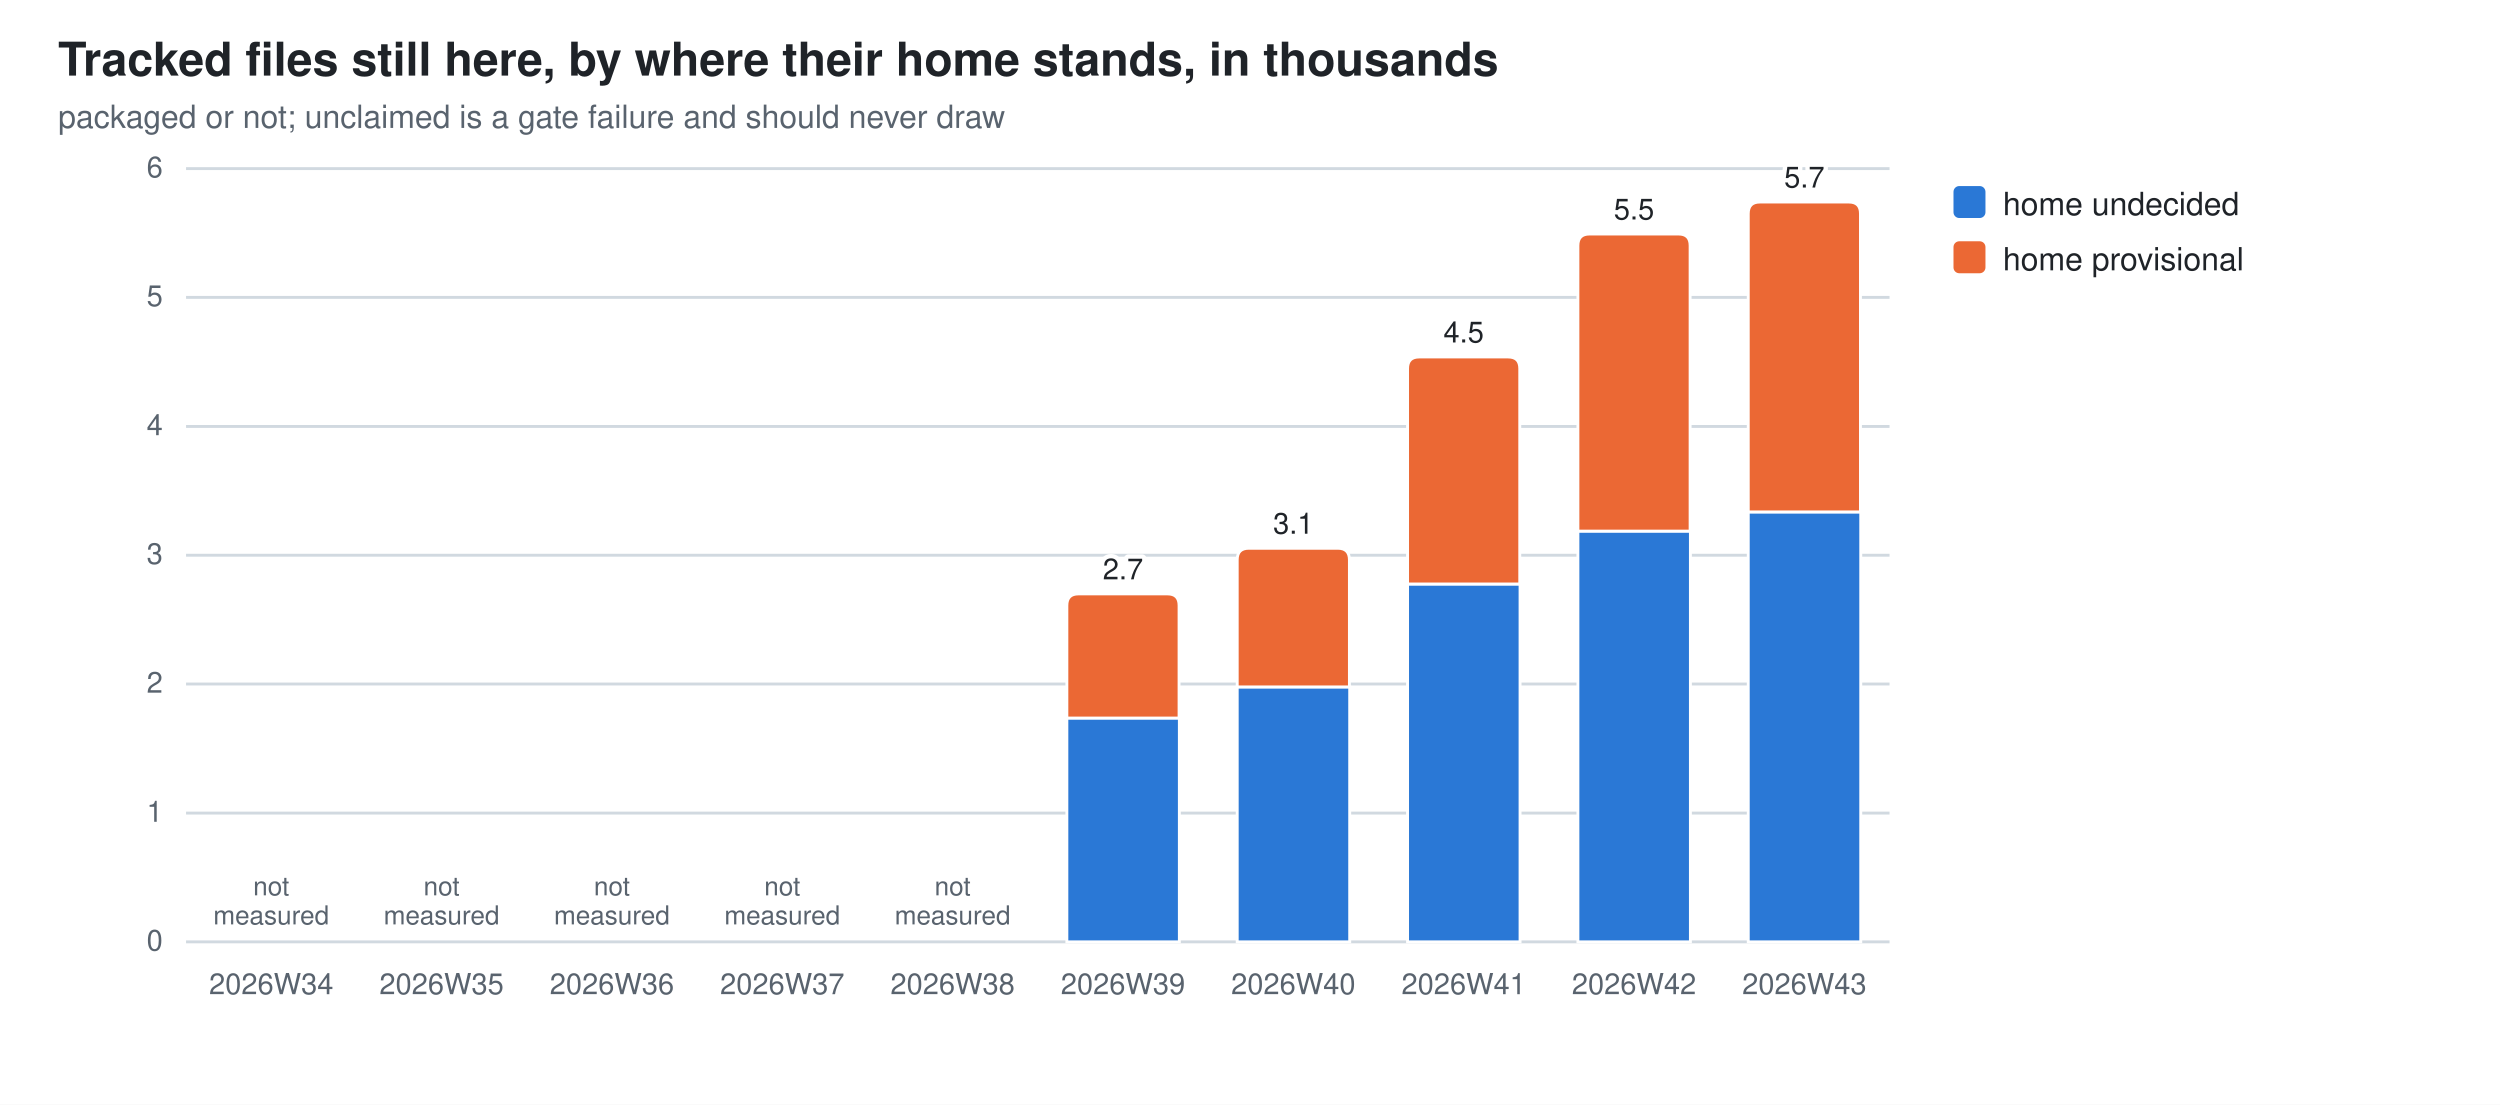
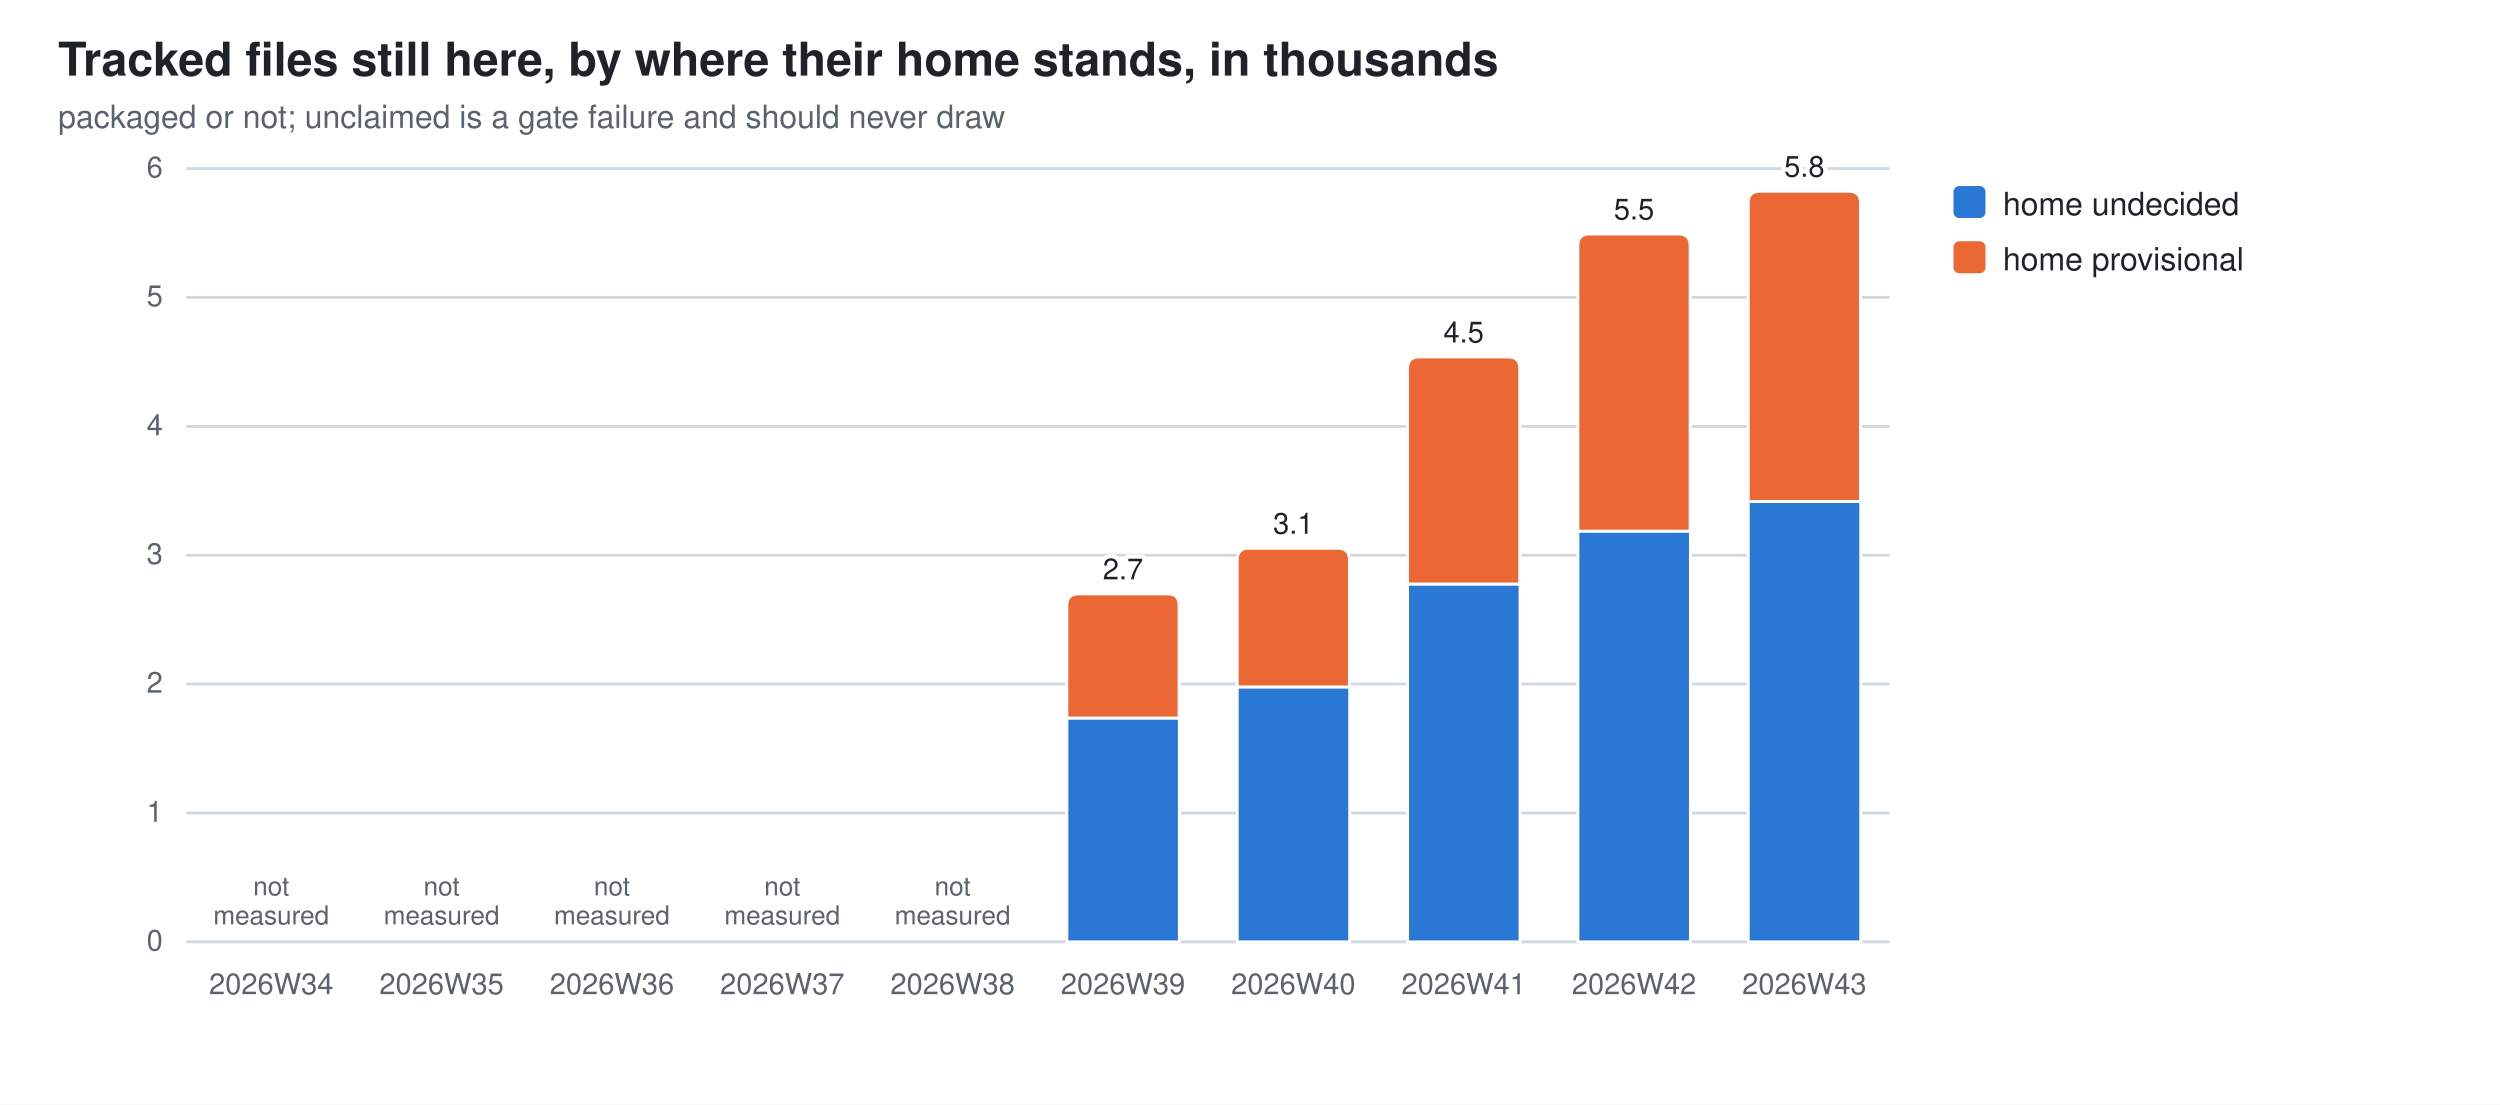
<svg xmlns="http://www.w3.org/2000/svg" width="860" height="380" viewBox="0 0 860 380" role="img" aria-label="Tracked files still here, by where their home stands, in thousands">
  <style>
  .bg{fill:#ffffff} .fg{fill:#1f2328} .mut{fill:#59636e} .grid{stroke:#d1d9e0}
  .seg{stroke:#ffffff;stroke-width:1}
  .val{paint-order:stroke;stroke:#ffffff;stroke-width:3px;stroke-linejoin:round}
  .s0{fill:#2a78d6}  .s1{fill:#eb6834}
  @media (prefers-color-scheme: dark){
    .bg{fill:#0d1117} .fg{fill:#e6edf3} .mut{fill:#9198a1} .grid{stroke:#30363d}
    .seg{stroke:#0d1117} .val{stroke:#0d1117} .s0{fill:#3987e5} .s1{fill:#d95926}}
  text{font-family:-apple-system,BlinkMacSystemFont,"Segoe UI",Helvetica,Arial,sans-serif}
</style>
  <rect class="bg" width="860" height="380" />
  <text class="fg" x="20" y="26" font-size="16" font-weight="600">Tracked files still here, by where their home stands, in thousands</text>
  <text class="mut" x="20" y="44" font-size="11">packaged or not; unclaimed is a gate failure and should never draw</text>
  <line class="grid" x1="64" y1="324.0" x2="650.0" y2="324.0" stroke-width="1" />
  <text class="mut" x="56" y="327.0" font-size="10" text-anchor="end">0</text>
  <line class="grid" x1="64" y1="279.7" x2="650.0" y2="279.7" stroke-width="1" />
  <text class="mut" x="56" y="282.7" font-size="10" text-anchor="end">1</text>
  <line class="grid" x1="64" y1="235.3" x2="650.0" y2="235.3" stroke-width="1" />
  <text class="mut" x="56" y="238.3" font-size="10" text-anchor="end">2</text>
  <line class="grid" x1="64" y1="191.0" x2="650.0" y2="191.0" stroke-width="1" />
  <text class="mut" x="56" y="194.0" font-size="10" text-anchor="end">3</text>
  <line class="grid" x1="64" y1="146.7" x2="650.0" y2="146.7" stroke-width="1" />
  <text class="mut" x="56" y="149.7" font-size="10" text-anchor="end">4</text>
  <line class="grid" x1="64" y1="102.3" x2="650.0" y2="102.3" stroke-width="1" />
  <text class="mut" x="56" y="105.3" font-size="10" text-anchor="end">5</text>
  <line class="grid" x1="64" y1="58.0" x2="650.0" y2="58.0" stroke-width="1" />
  <text class="mut" x="56" y="61.0" font-size="10" text-anchor="end">6</text>
  <text class="mut" x="93.3" y="342" font-size="10" text-anchor="middle">2026W34</text>
  <text class="mut" x="93.3" y="308.0" font-size="9" text-anchor="middle">not<tspan x="93.3" dy="10">measured</tspan>
  </text>
  <text class="mut" x="151.9" y="342" font-size="10" text-anchor="middle">2026W35</text>
  <text class="mut" x="151.9" y="308.0" font-size="9" text-anchor="middle">not<tspan x="151.9" dy="10">measured</tspan>
  </text>
  <text class="mut" x="210.5" y="342" font-size="10" text-anchor="middle">2026W36</text>
  <text class="mut" x="210.5" y="308.0" font-size="9" text-anchor="middle">not<tspan x="210.5" dy="10">measured</tspan>
  </text>
  <text class="mut" x="269.1" y="342" font-size="10" text-anchor="middle">2026W37</text>
  <text class="mut" x="269.1" y="308.0" font-size="9" text-anchor="middle">not<tspan x="269.1" dy="10">measured</tspan>
  </text>
  <text class="mut" x="327.7" y="342" font-size="10" text-anchor="middle">2026W38</text>
  <text class="mut" x="327.7" y="308.0" font-size="9" text-anchor="middle">not<tspan x="327.7" dy="10">measured</tspan>
  </text>
  <rect class="seg s0" x="367.0" y="247.0" width="38.7" height="77.0" />
  <path class="seg s1" d="M367.0,247.0 V208.3 Q367.0,204.3 371.0,204.3 H401.6 Q405.6,204.3 405.6,208.3 V247.0 Z" />
  <text class="mut" x="386.3" y="342" font-size="10" text-anchor="middle">2026W39</text>
  <text class="fg val" x="386.3" y="199.3" font-size="10" text-anchor="middle">2.7</text>
  <rect class="seg s0" x="425.6" y="236.3" width="38.7" height="87.7" />
  <path class="seg s1" d="M425.6,236.3 V192.6 Q425.6,188.6 429.6,188.6 H460.2 Q464.2,188.6 464.2,192.6 V236.3 Z" />
  <text class="mut" x="444.9" y="342" font-size="10" text-anchor="middle">2026W40</text>
  <text class="fg val" x="444.9" y="183.6" font-size="10" text-anchor="middle">3.1</text>
  <rect class="seg s0" x="484.2" y="200.9" width="38.7" height="123.1" />
  <path class="seg s1" d="M484.2,200.9 V126.8 Q484.2,122.8 488.2,122.8 H518.8 Q522.8,122.8 522.8,126.8 V200.9 Z" />
  <text class="mut" x="503.5" y="342" font-size="10" text-anchor="middle">2026W41</text>
  <text class="fg val" x="503.5" y="117.8" font-size="10" text-anchor="middle">4.5</text>
  <rect class="seg s0" x="542.8" y="182.7" width="38.7" height="141.3" />
  <path class="seg s1" d="M542.8,182.7 V84.5 Q542.8,80.5 546.8,80.5 H577.4 Q581.4,80.5 581.4,84.5 V182.7 Z" />
  <text class="mut" x="562.1" y="342" font-size="10" text-anchor="middle">2026W42</text>
  <text class="fg val" x="562.1" y="75.5" font-size="10" text-anchor="middle">5.5</text>
-   <rect class="seg s0" x="601.4" y="176.1" width="38.7" height="147.9" />
-   <path class="seg s1" d="M601.4,176.1 V73.5 Q601.4,69.5 605.4,69.5 H636.0 Q640.0,69.5 640.0,73.5 V176.1 Z" />
+   <rect class="seg s0" x="601.4" y="172.5" width="38.7" height="151.5" />
+   <path class="seg s1" d="M601.4,172.5 V69.8 Q601.4,65.8 605.4,65.8 H636.0 Q640.0,65.8 640.0,69.8 V172.5 Z" />
  <text class="mut" x="620.7" y="342" font-size="10" text-anchor="middle">2026W43</text>
-   <text class="fg val" x="620.7" y="64.5" font-size="10" text-anchor="middle">5.7</text>
+   <text class="fg val" x="620.7" y="60.8" font-size="10" text-anchor="middle">5.8</text>
  <rect class="s0" x="672" y="64" width="11" height="11" rx="2" />
  <text class="fg" y="74" font-size="11">
    <tspan x="689" dy="0">home undecided</tspan>
  </text>
  <rect class="s1" x="672" y="83" width="11" height="11" rx="2" />
  <text class="fg" y="93" font-size="11">
    <tspan x="689" dy="0">home provisional</tspan>
  </text>
</svg>
